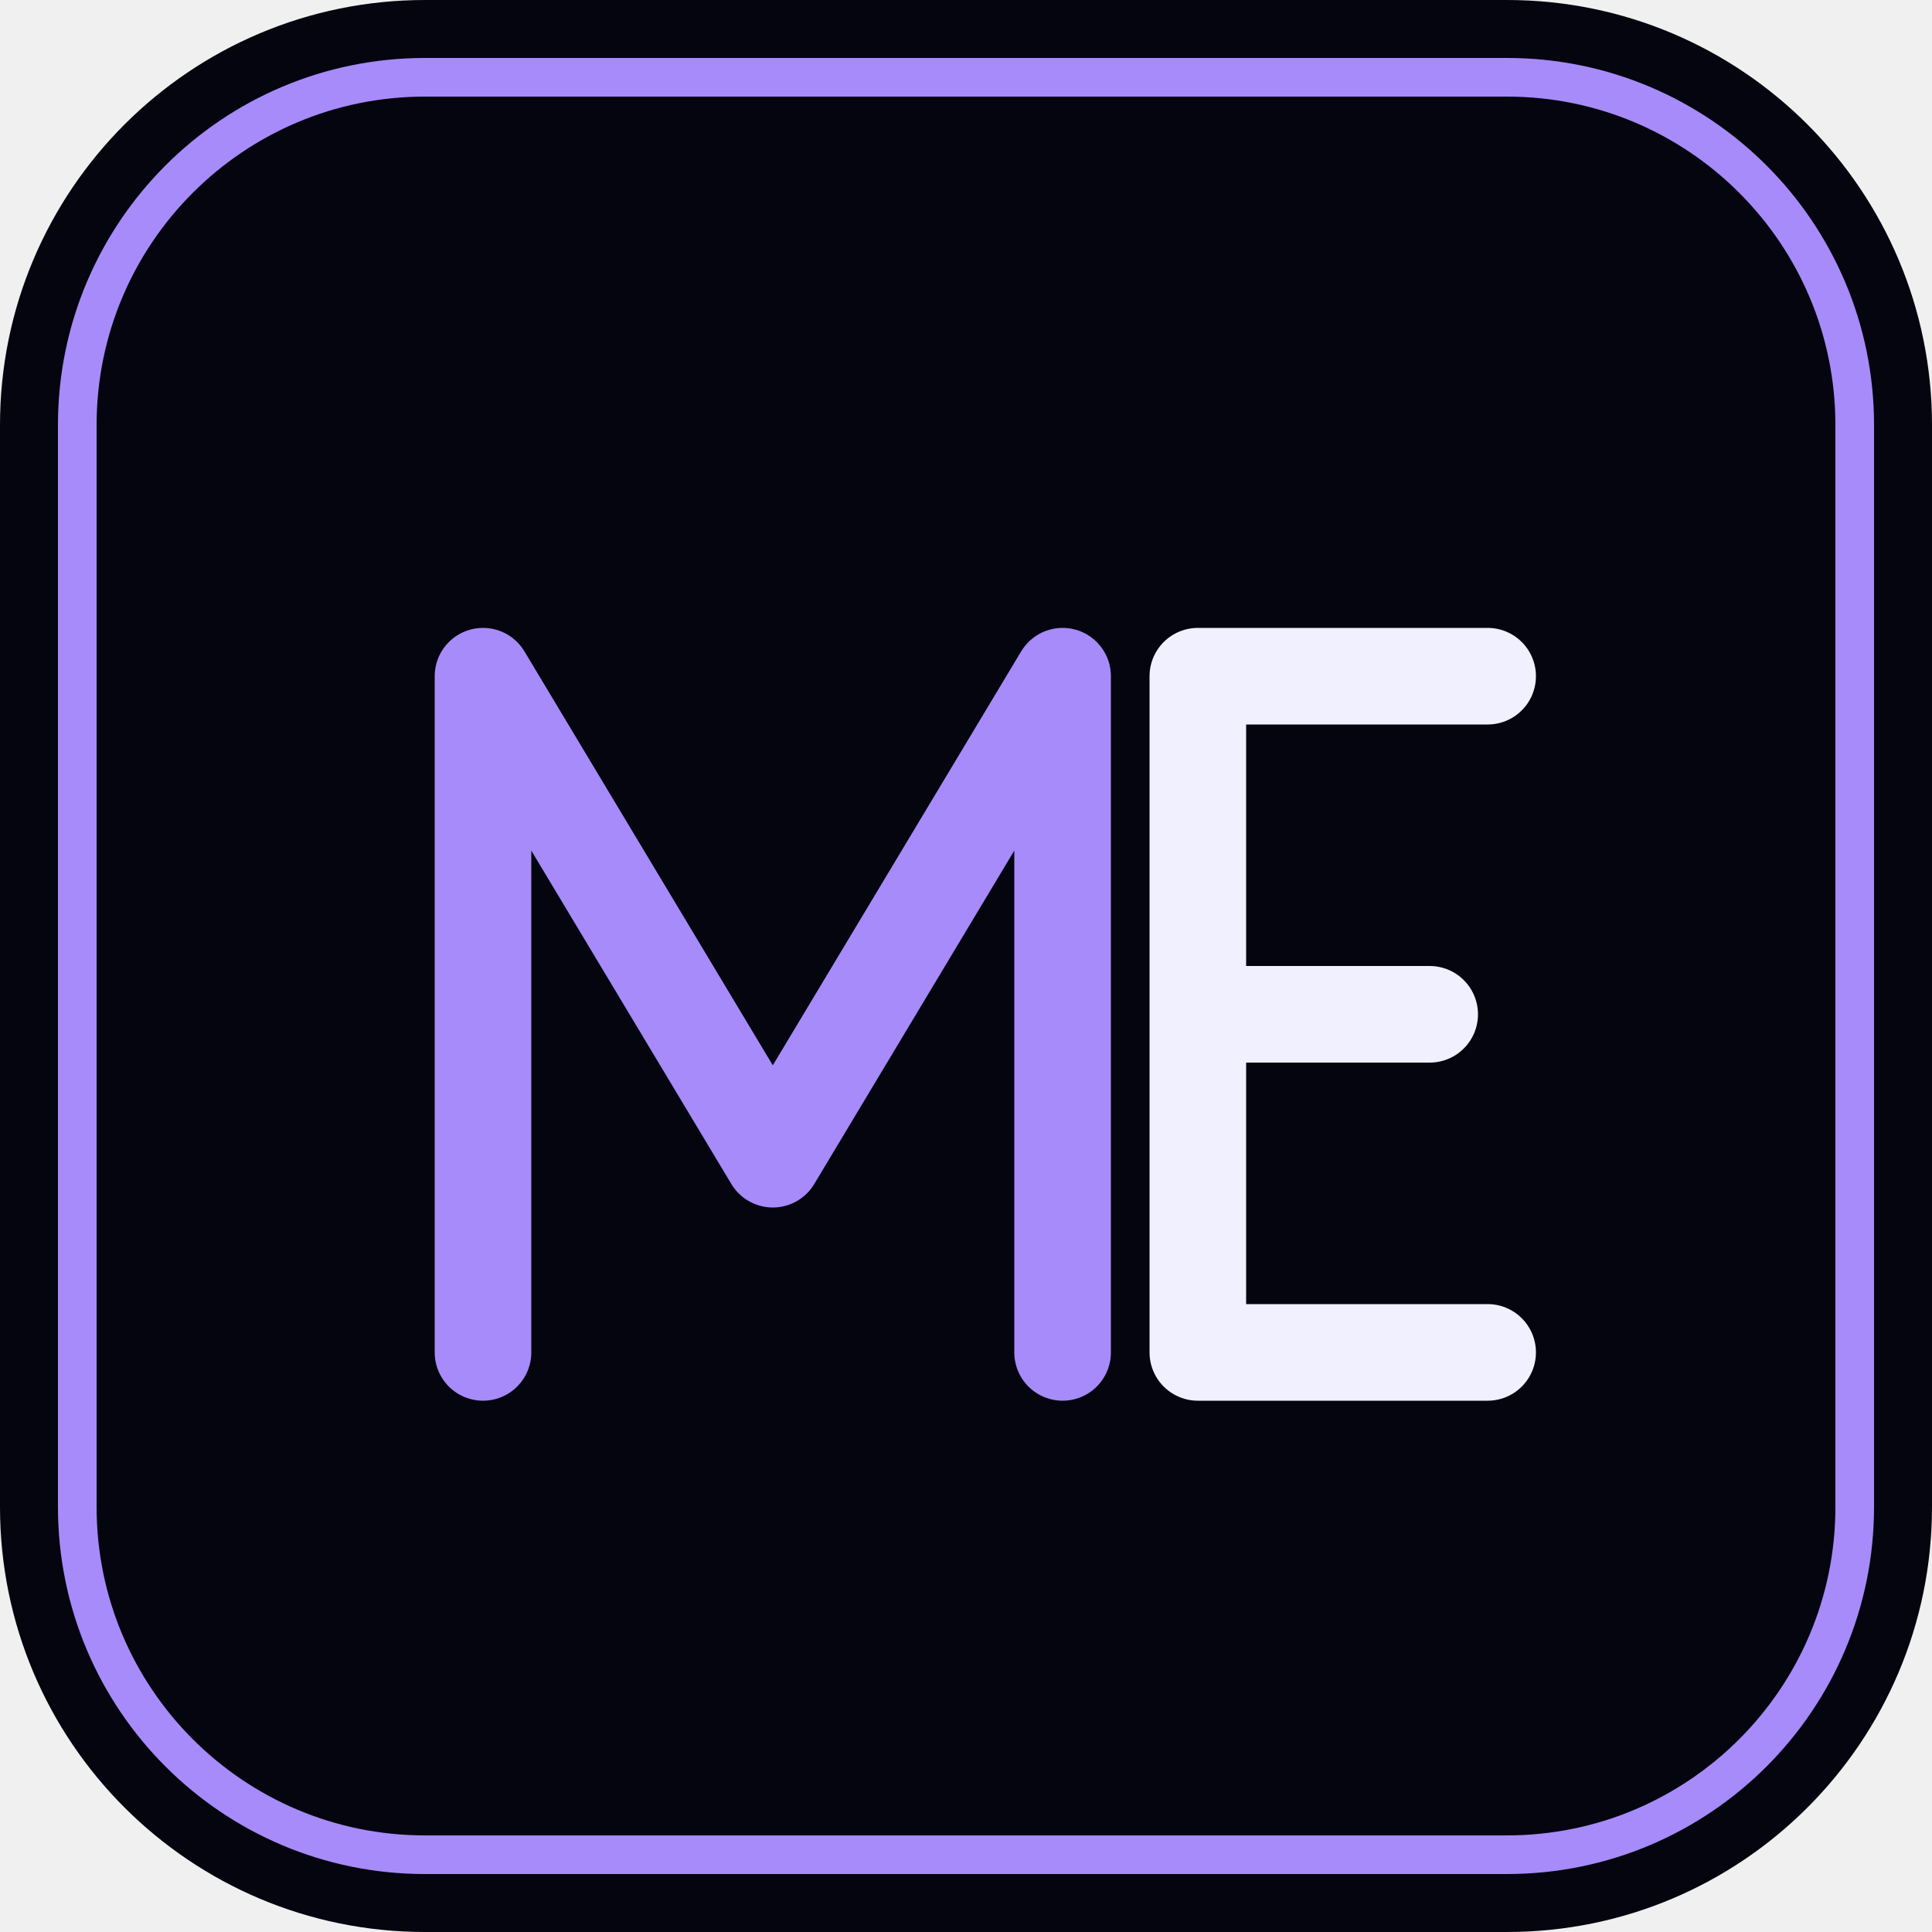
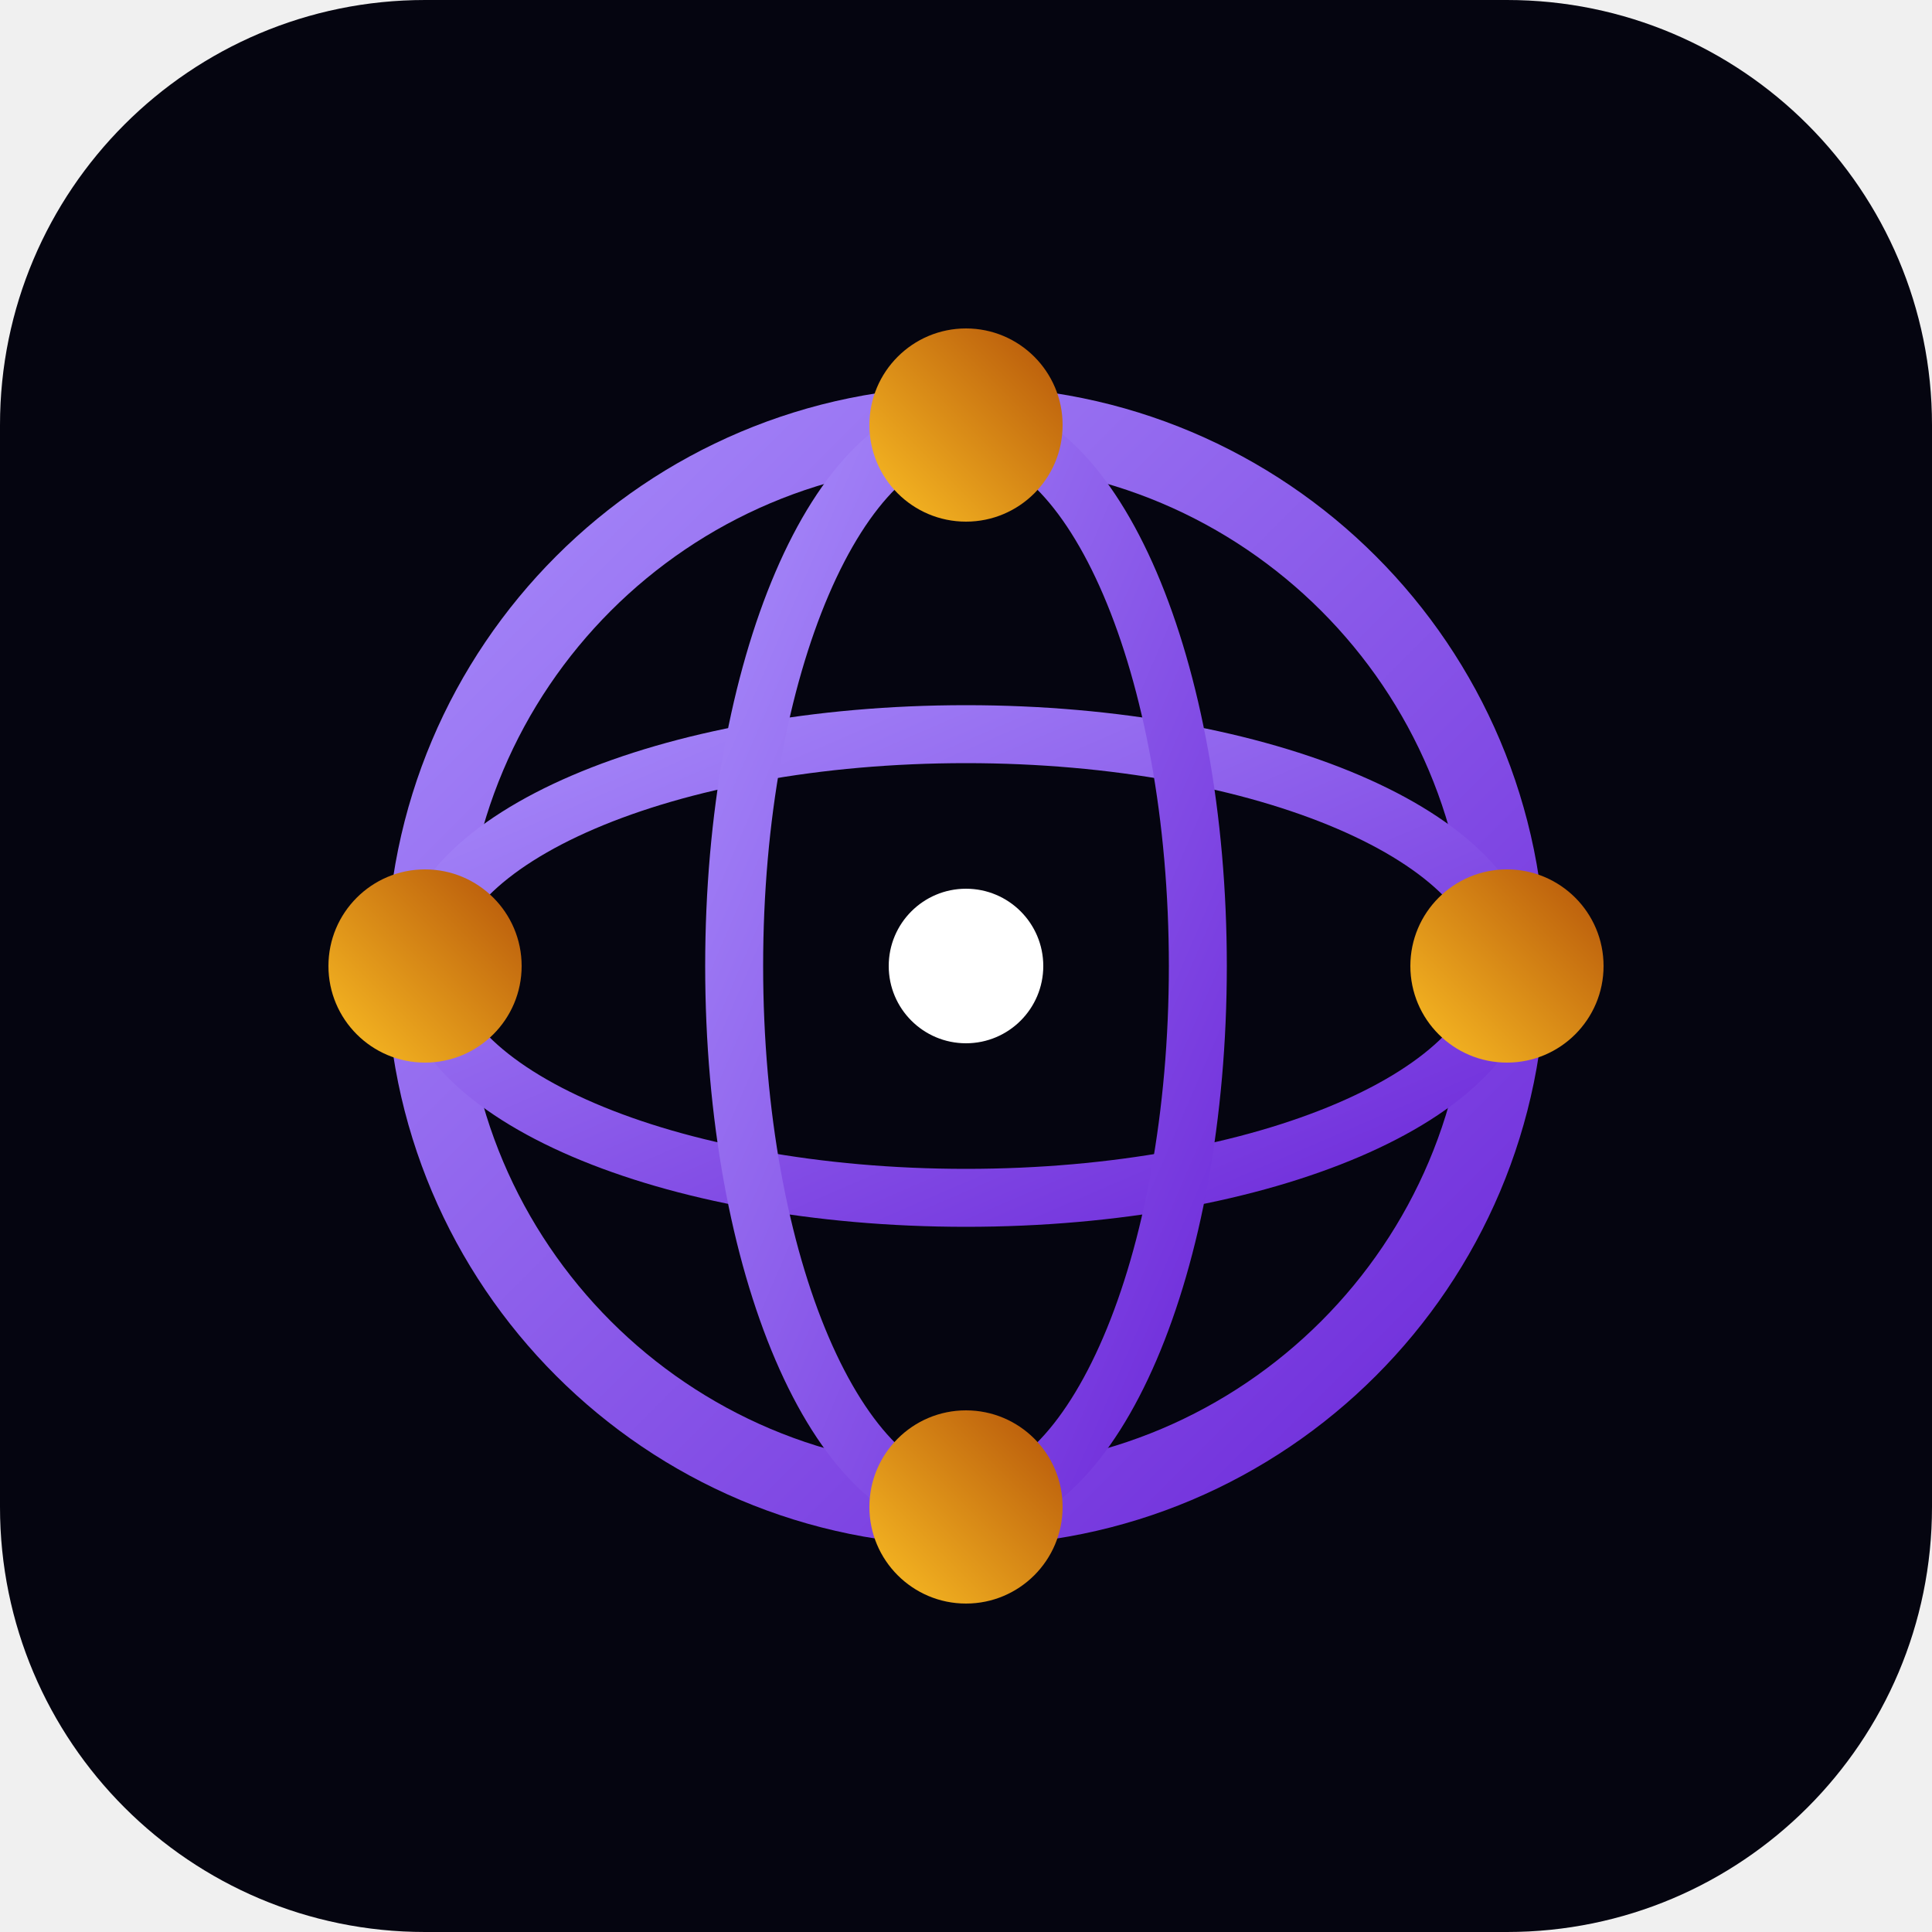
- <svg xmlns="http://www.w3.org/2000/svg" viewBox="0 0 100 100" fill="none">
+ <svg xmlns="http://www.w3.org/2000/svg" class="logo-icon" viewBox="0 0 100 100" fill="none">
+   <defs>
+     <linearGradient id="globeGrad1" x1="0%" y1="0%" x2="100%" y2="100%">
+       <stop offset="0%" stop-color="#a78bfa" />
+       <stop offset="100%" stop-color="#6d28d9" />
+     </linearGradient>
+     <linearGradient id="globeGrad2" x1="0%" y1="100%" x2="100%" y2="0%">
+       <stop offset="0%" stop-color="#fbbf24" />
+       <stop offset="100%" stop-color="#b45309" />
+     </linearGradient>
+   </defs>
  <rect width="100" height="100" rx="22" fill="#050510" />
-   <rect x="4" y="4" width="92" height="92" rx="18" stroke="#a78bfa" stroke-width="2" fill="none" />
-   <path d="M25 70V35l15 25 15-25v35" stroke="#a78bfa" stroke-width="5" stroke-linecap="round" stroke-linejoin="round" fill="none" />
-   <path d="M62 70V35h15M62 52.5h12M62 70h15" stroke="#f0f0ff" stroke-width="5" stroke-linecap="round" stroke-linejoin="round" fill="none" />
+   <circle cx="50" cy="50" r="28" stroke="url(#globeGrad1)" stroke-width="4" />
+   <ellipse cx="50" cy="50" rx="28" ry="12" stroke="url(#globeGrad1)" stroke-width="3" />
+   <ellipse cx="50" cy="50" rx="12" ry="28" stroke="url(#globeGrad1)" stroke-width="3" />
+   <circle cx="50" cy="22" r="5" fill="url(#globeGrad2)" />
+   <circle cx="50" cy="78" r="5" fill="url(#globeGrad2)" />
+   <circle cx="22" cy="50" r="5" fill="url(#globeGrad2)" />
+   <circle cx="78" cy="50" r="5" fill="url(#globeGrad2)" />
+   <circle cx="50" cy="50" r="4" fill="#ffffff" />
</svg>
